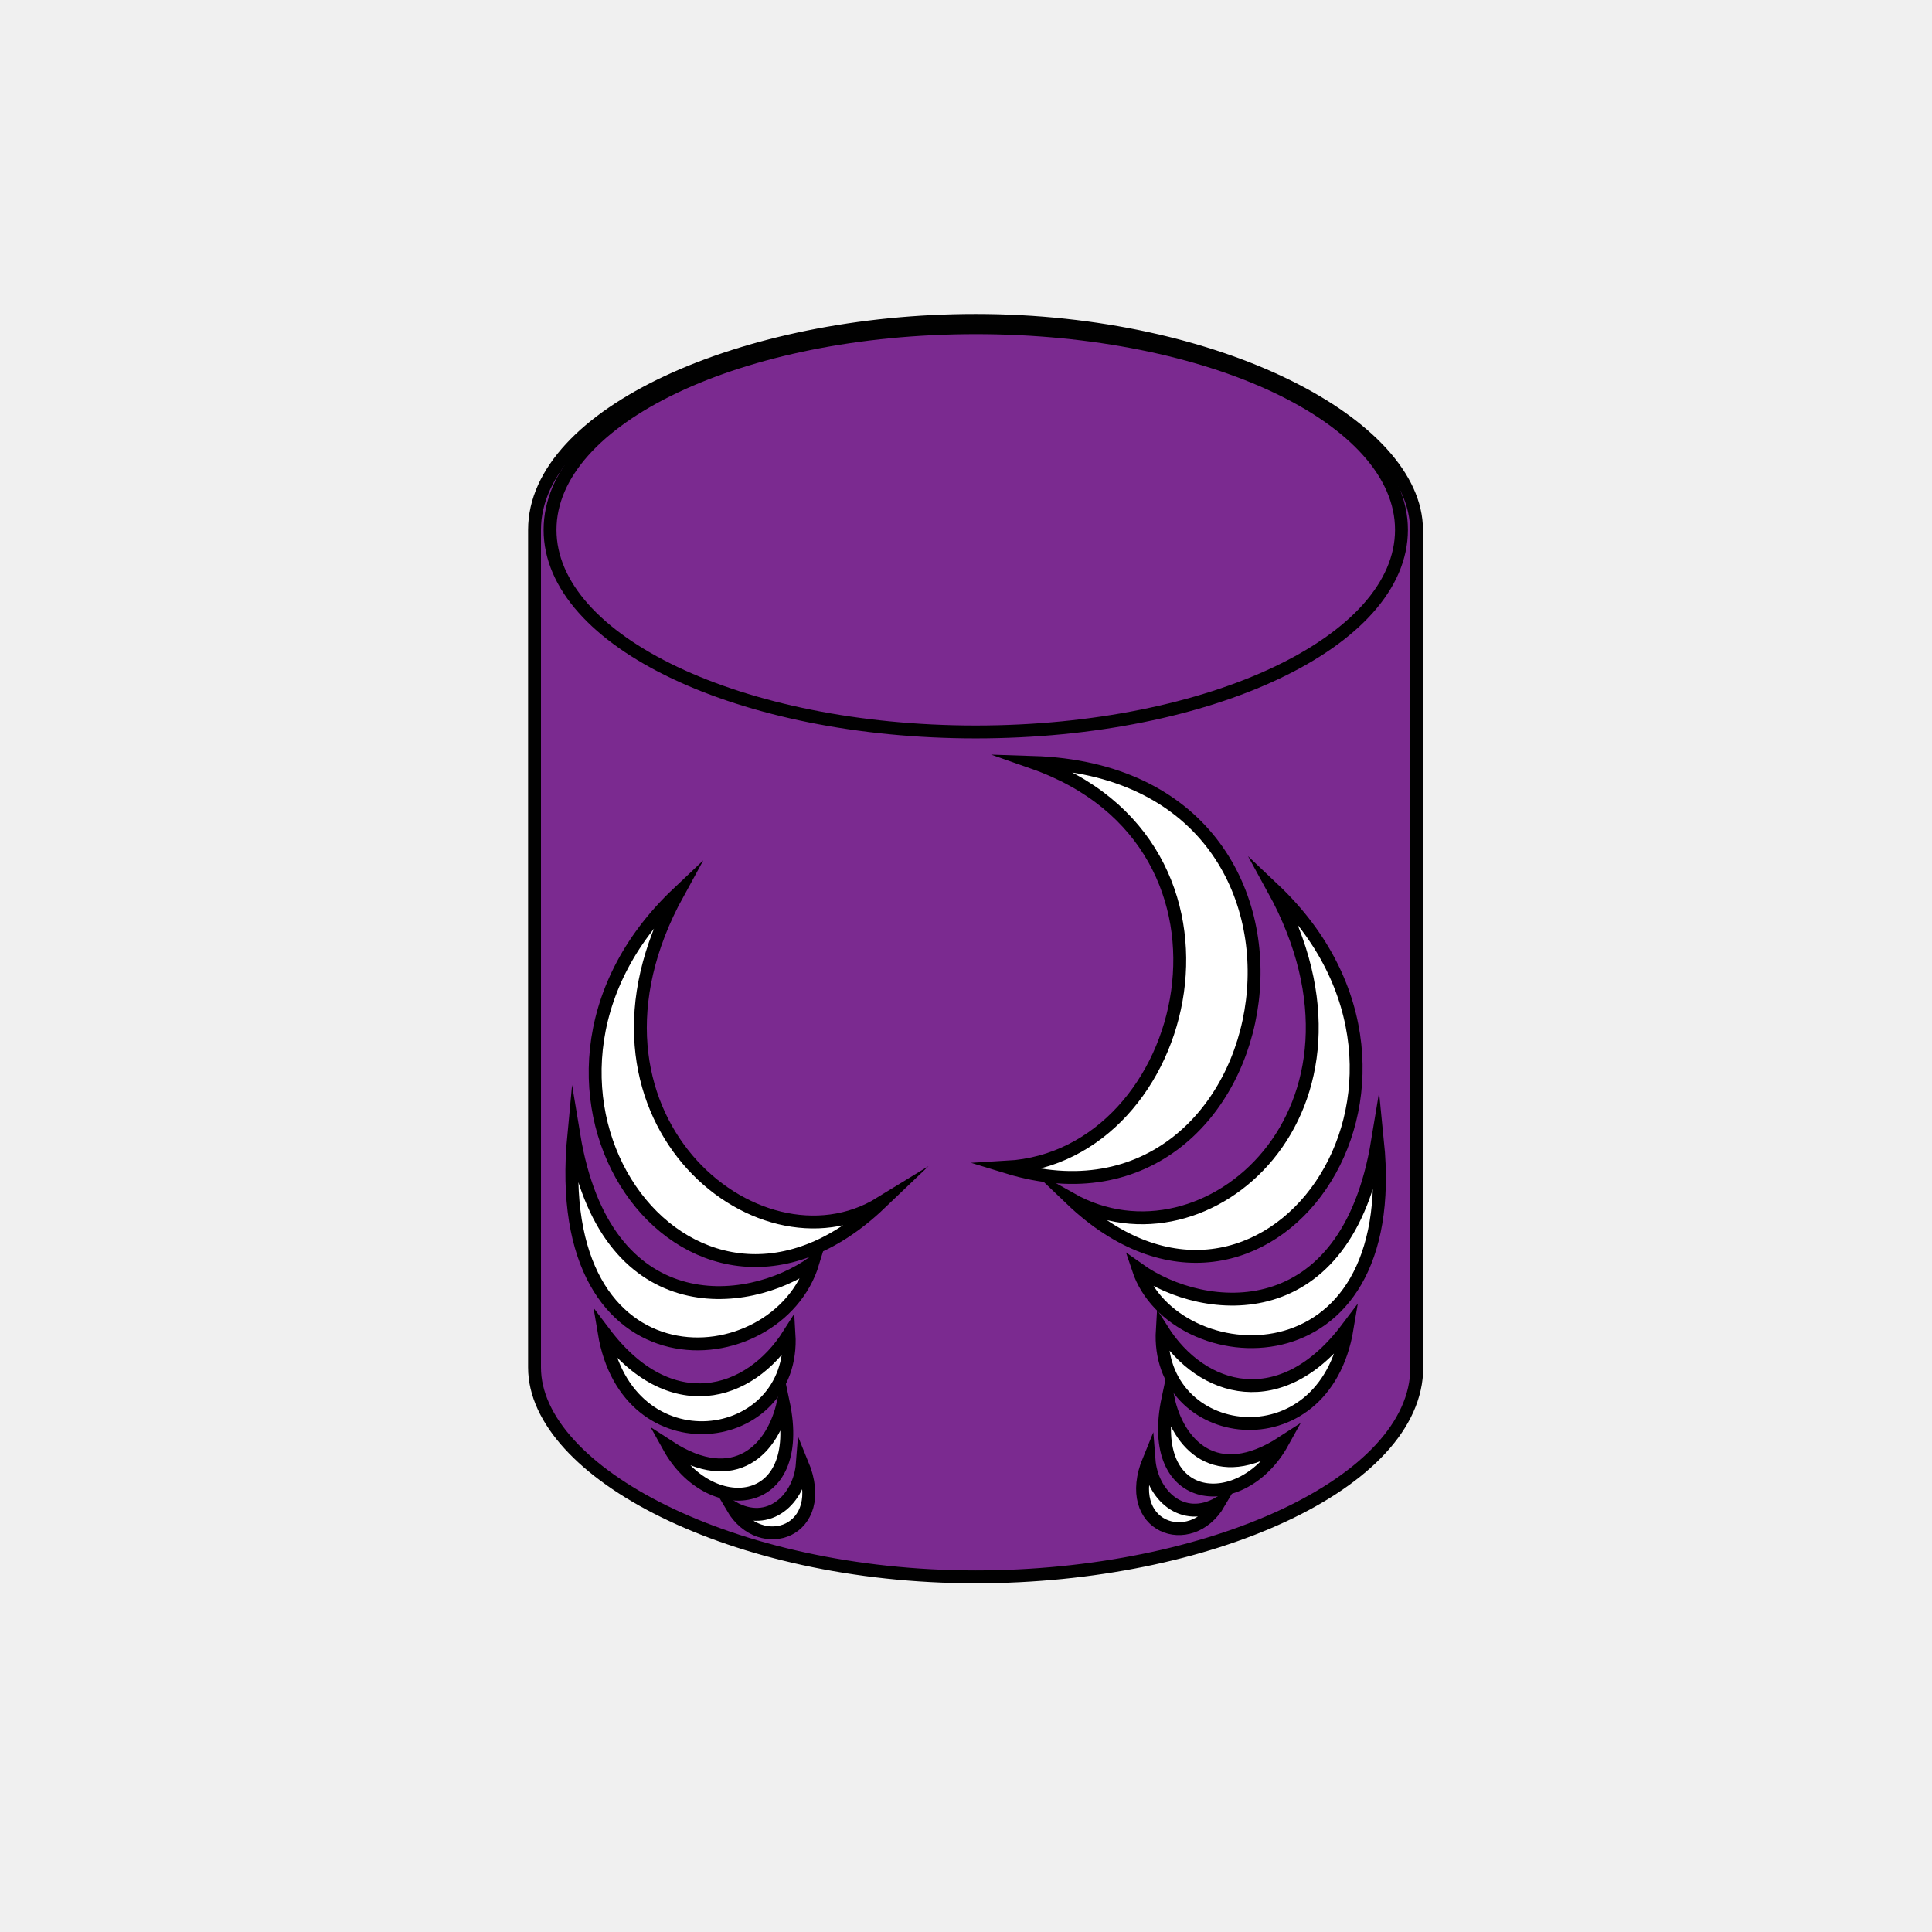
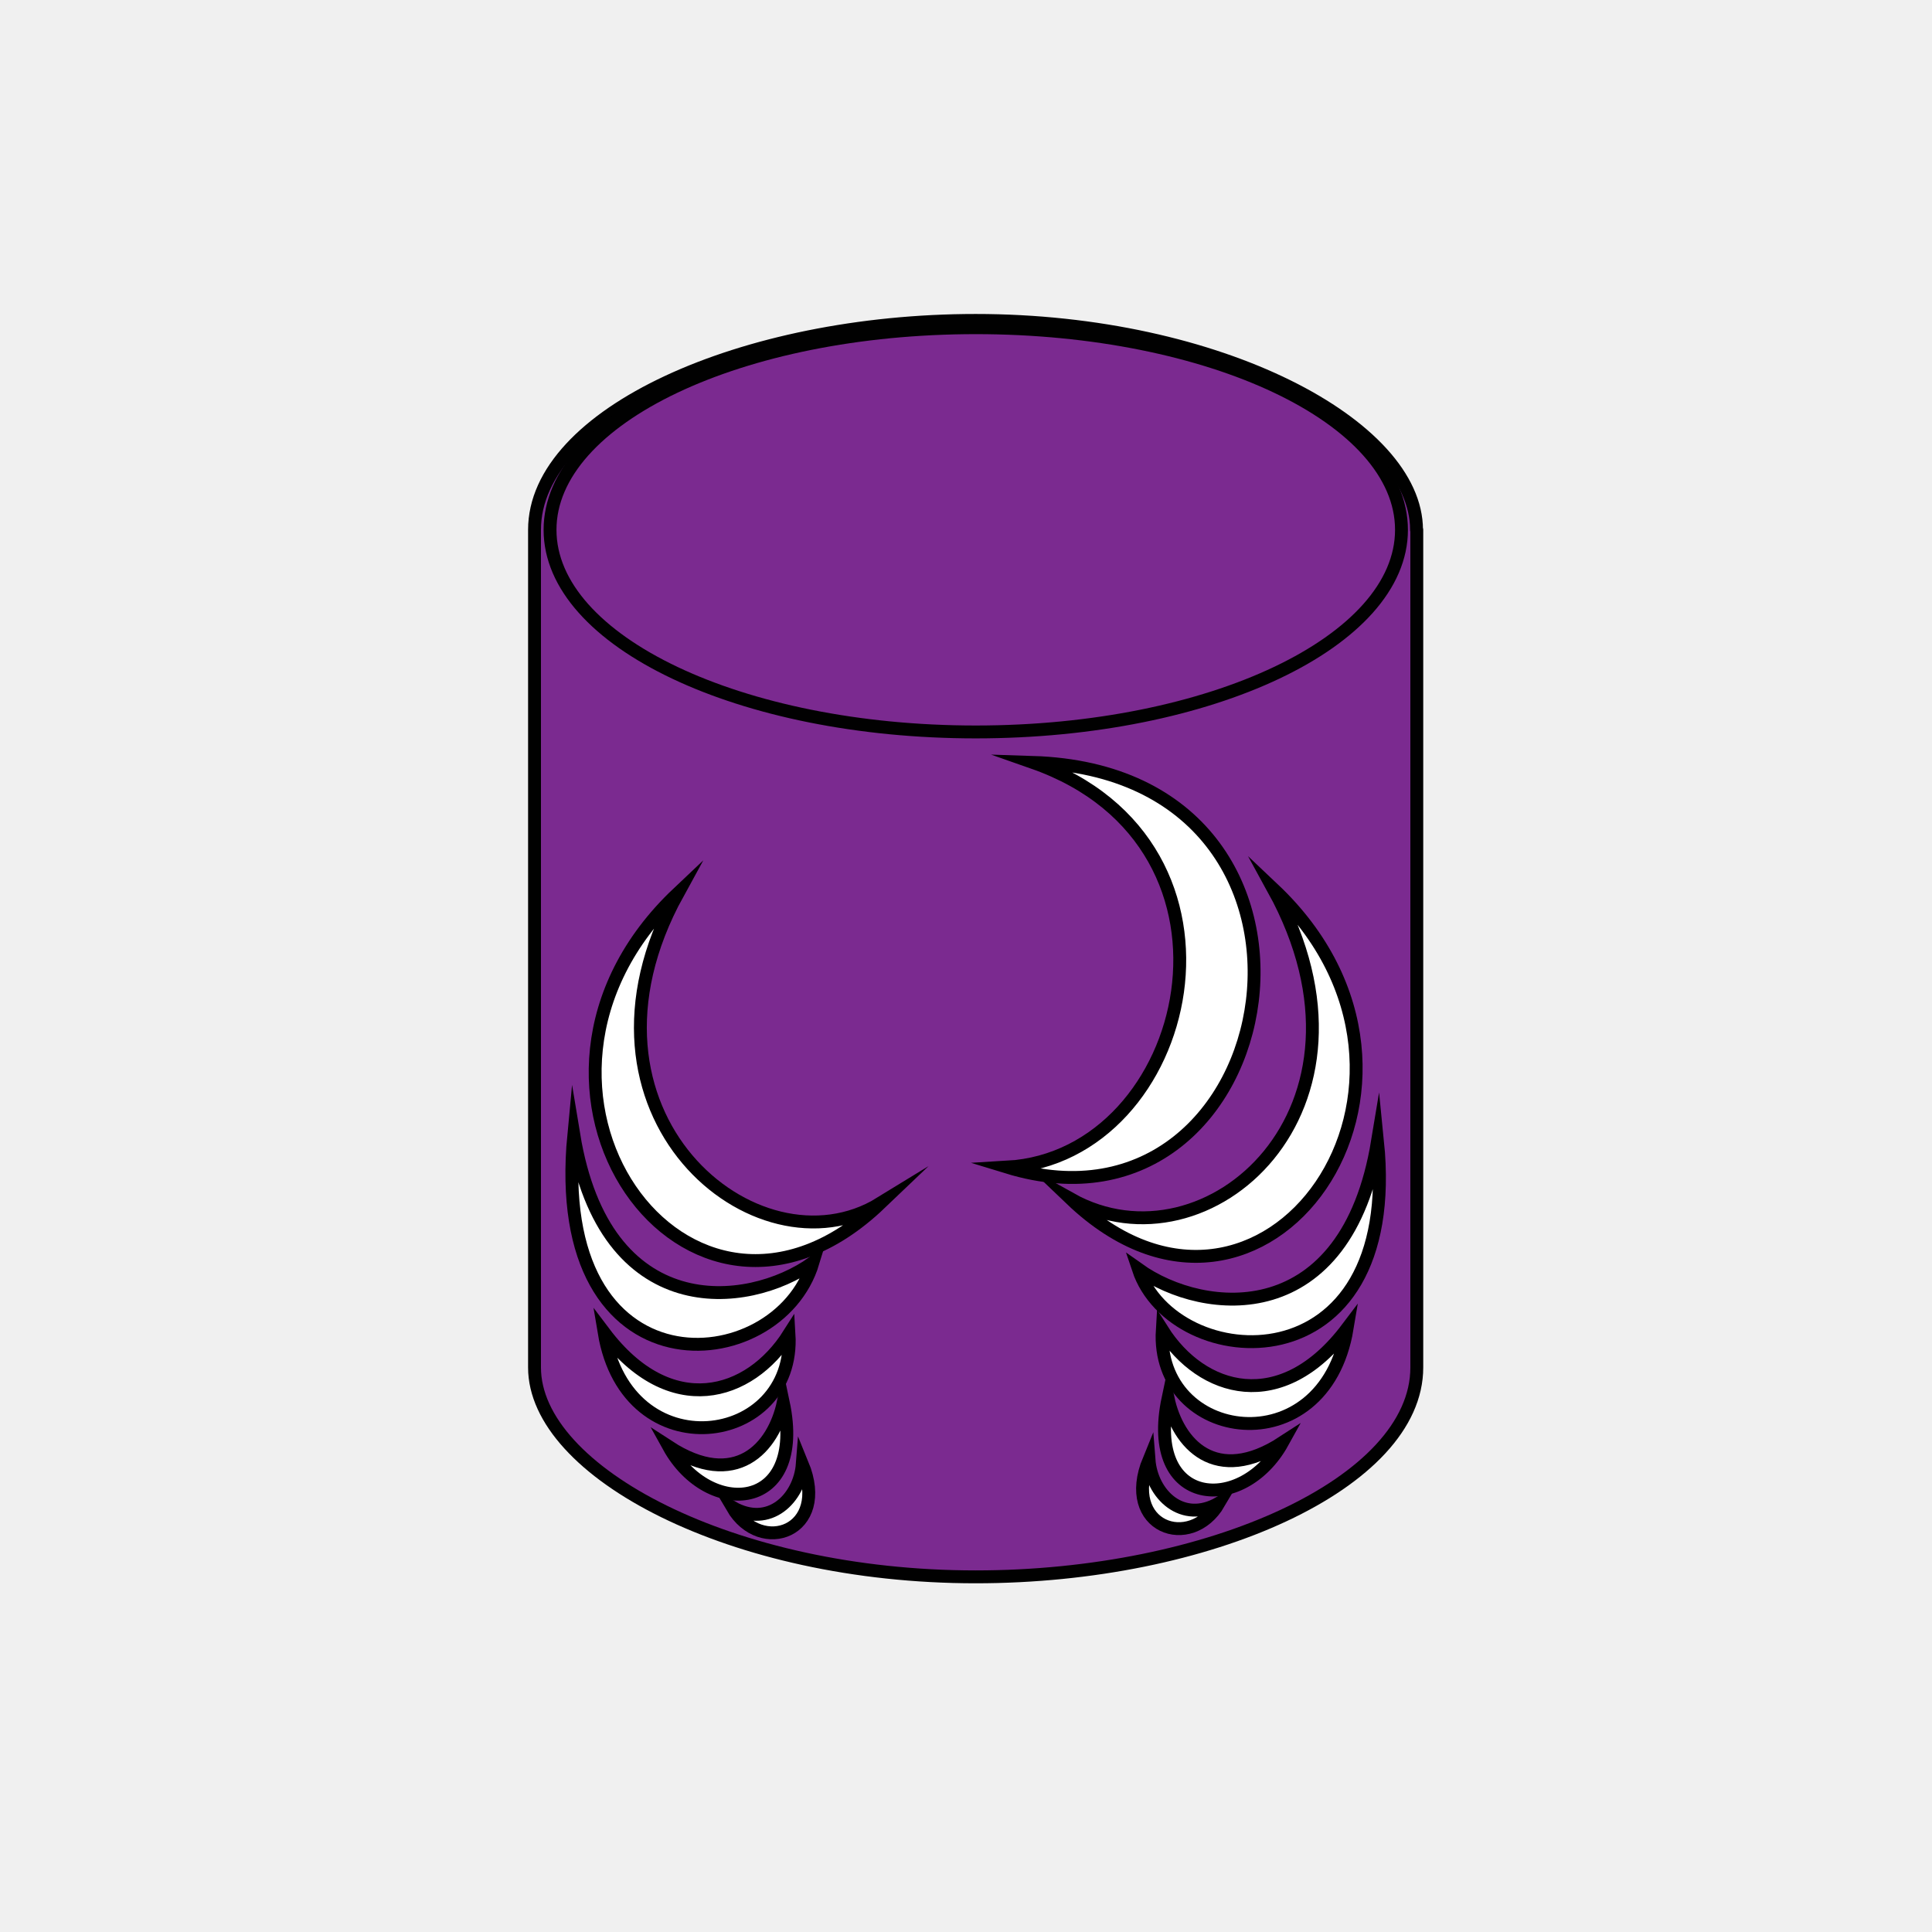
<svg xmlns="http://www.w3.org/2000/svg" width="150" height="150">
  <g>
    <g>
      <path fill="#7B2A90" stroke="#010101" stroke-linecap="round" stroke-linejoin="round" d="m75.75,24.877c-18.1,0 -34.25,7.284 -34.25,16.258v65.033c0,8.107 15.348,16.258 34.25,16.258c18.1,0 34.25,-7.284 34.25,-16.258v-65.033h-0.021c0,-8.107 -15.328,-16.258 -34.229,-16.258z" />
      <path fill="#7B2A90" stroke="#010101" stroke-linecap="round" stroke-linejoin="round" d="m108.811,41.135c0,8.667 -14.799,15.693 -33.054,15.693c-18.254,0 -33.052,-7.026 -33.052,-15.693c0,-8.667 14.798,-15.692 33.052,-15.692c18.255,-0.001 33.054,7.025 33.054,15.692z" />
    </g>
    <g>
      <g>
-         <path fill="#FFFFFF" stroke="#000000" stroke-miterlimit="10" d="m44.548,88.104c2.416,14.643 13.44,13.578 18.571,9.924c-2.736,9.071 -20.525,10.436 -18.571,-9.924z" />
+         <path fill="#FFFFFF" stroke="#000000" stroke-miterlimit="10" d="m44.548,88.104c2.416,14.643 13.44,13.578 18.571,9.924c-2.736,9.071 -20.525,10.536 -18.571,-9.924z" />
        <path fill="#FFFFFF" stroke="#000000" stroke-miterlimit="10" d="m46.907,103.464c5.121,6.788 11.291,4.957 14.353,0.116c0.531,8.739 -12.563,10.636 -14.353,-0.116z" />
        <path fill="#FFFFFF" stroke="#000000" stroke-miterlimit="10" d="m51.923,112.319c5.183,3.373 8.134,0.116 8.891,-3.434c1.805,8.531 -5.783,9.046 -8.891,3.434z" />
        <path fill="#FFFFFF" stroke="#000000" stroke-miterlimit="10" d="m56.854,117.023c2.852,1.645 5.231,-0.669 5.439,-3.367c2.155,5.24 -3.218,7.16 -5.439,3.367z" />
        <path fill="#FFFFFF" stroke="#000000" stroke-miterlimit="10" d="m52.631,69.351c-9.396,17.102 6.124,29.965 15.714,24.075c-14.942,14.275 -31.549,-9.103 -15.714,-24.075z" />
-         <path fill="#FFFFFF" stroke="#000000" stroke-miterlimit="10" d="m71.318,510.416c-18.235,6.384 -12.404,30.597 1.985,31.428c-21.801,7.548 -28.291,-30.59 -1.985,-31.428z" />
+         <path fill="#FFFFFF" stroke="#000000" stroke-miterlimit="10" d="m71.318,510.516c-18.235,6.384 -12.404,30.597 1.985,31.428c-21.801,7.548 -28.291,-30.59 -1.985,-31.428z" />
      </g>
      <g>
        <path fill="#FFFFFF" stroke="#000000" stroke-miterlimit="10" d="m88.381,98.537c5.131,3.654 16.155,4.718 18.571,-9.924c1.953,19.36 -15.835,18.109 -18.571,9.924z" />
        <path fill="#FFFFFF" stroke="#000000" stroke-miterlimit="10" d="m90.239,103.255c3.063,4.84 9.232,6.672 14.353,-0.116c-1.789,10.752 -14.883,8.855 -14.353,0.116z" />
        <path fill="#FFFFFF" stroke="#000000" stroke-miterlimit="10" d="m90.687,108.56c0.756,3.55 3.707,6.807 8.89,3.434c-3.108,5.612 -10.696,5.096 -8.89,-3.434z" />
        <path fill="#FFFFFF" stroke="#000000" stroke-miterlimit="10" d="m89.207,113.331c0.208,2.697 2.587,5.012 5.438,3.367c-2.22,3.793 -7.593,1.873 -5.438,-3.367z" />
-         <path fill="#FFFFFF" stroke="#000000" stroke-miterlimit="10" d="m83.155,93.1c10.49,5.891 25.109,-6.973 15.714,-24.075c15.835,14.973 -0.772,38.35 -15.714,24.075z" />
+         <path fill="#FFFFFF" stroke="#000000" stroke-miterlimit="10" d="m83.155,93.1c10.59,5.891 25.109,-6.973 15.714,-24.075c15.835,14.973 -0.772,38.35 -15.714,24.075z" />
        <path fill="#FFFFFF" stroke="#000000" stroke-miterlimit="10" d="m78.196,90.619c14.39,-0.831 20.221,-25.044 1.986,-31.428c26.305,0.837 19.817,38.108 -1.986,31.428z" />
      </g>
    </g>
  </g>
</svg>
